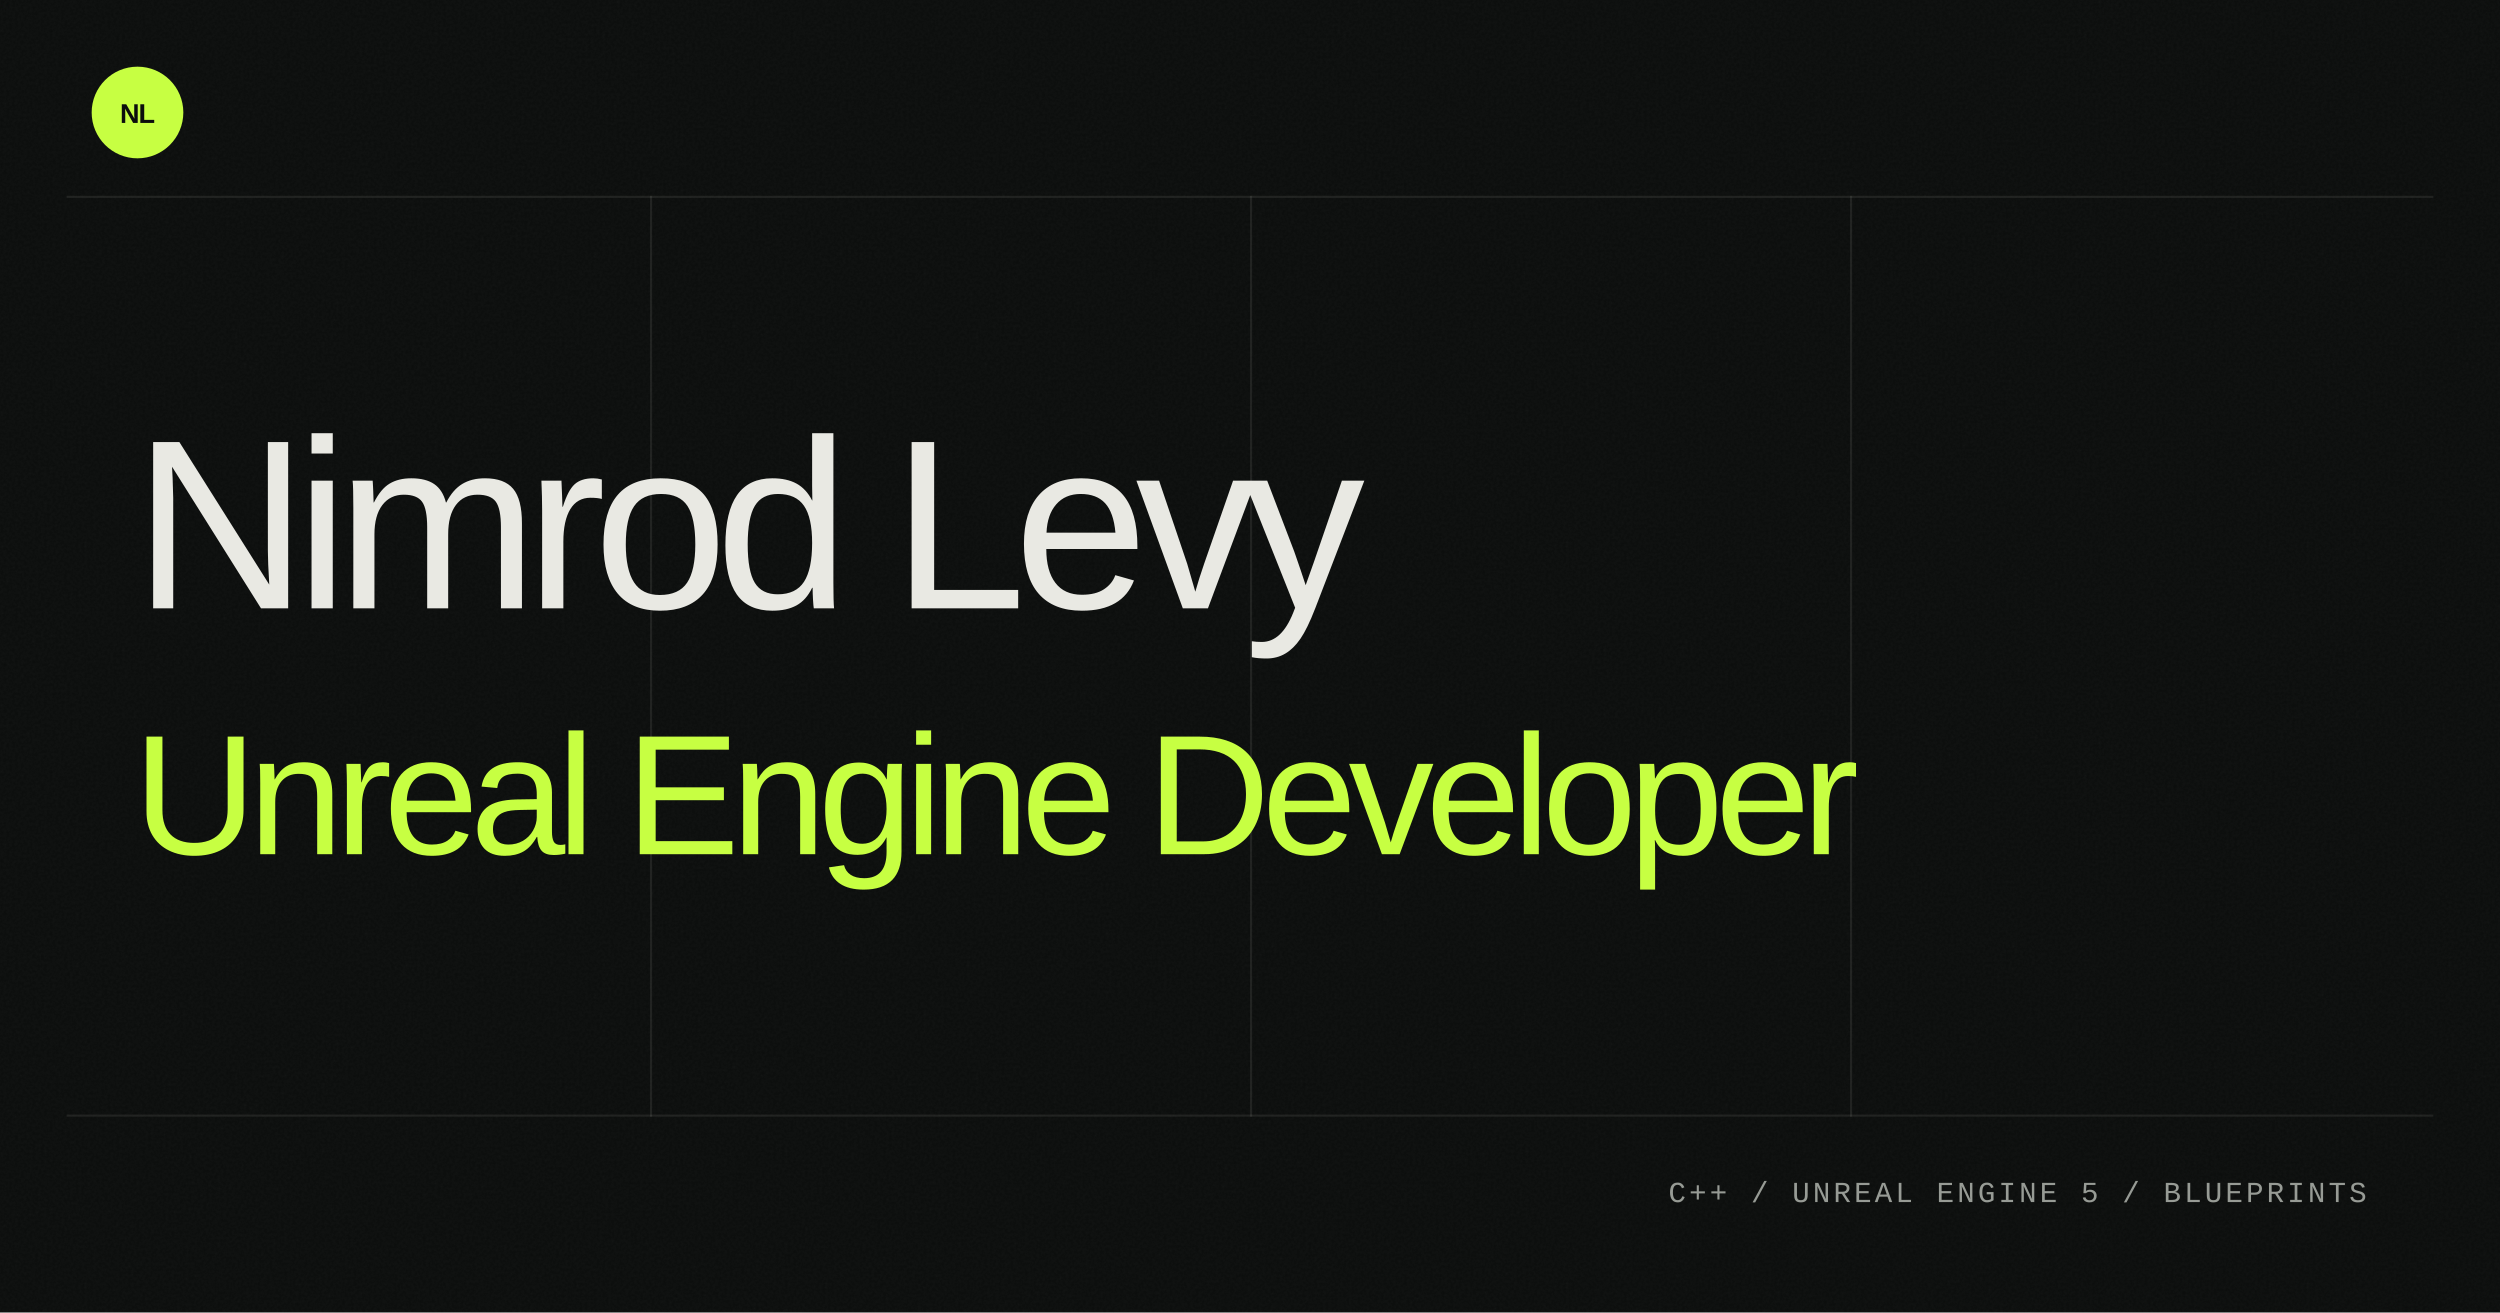
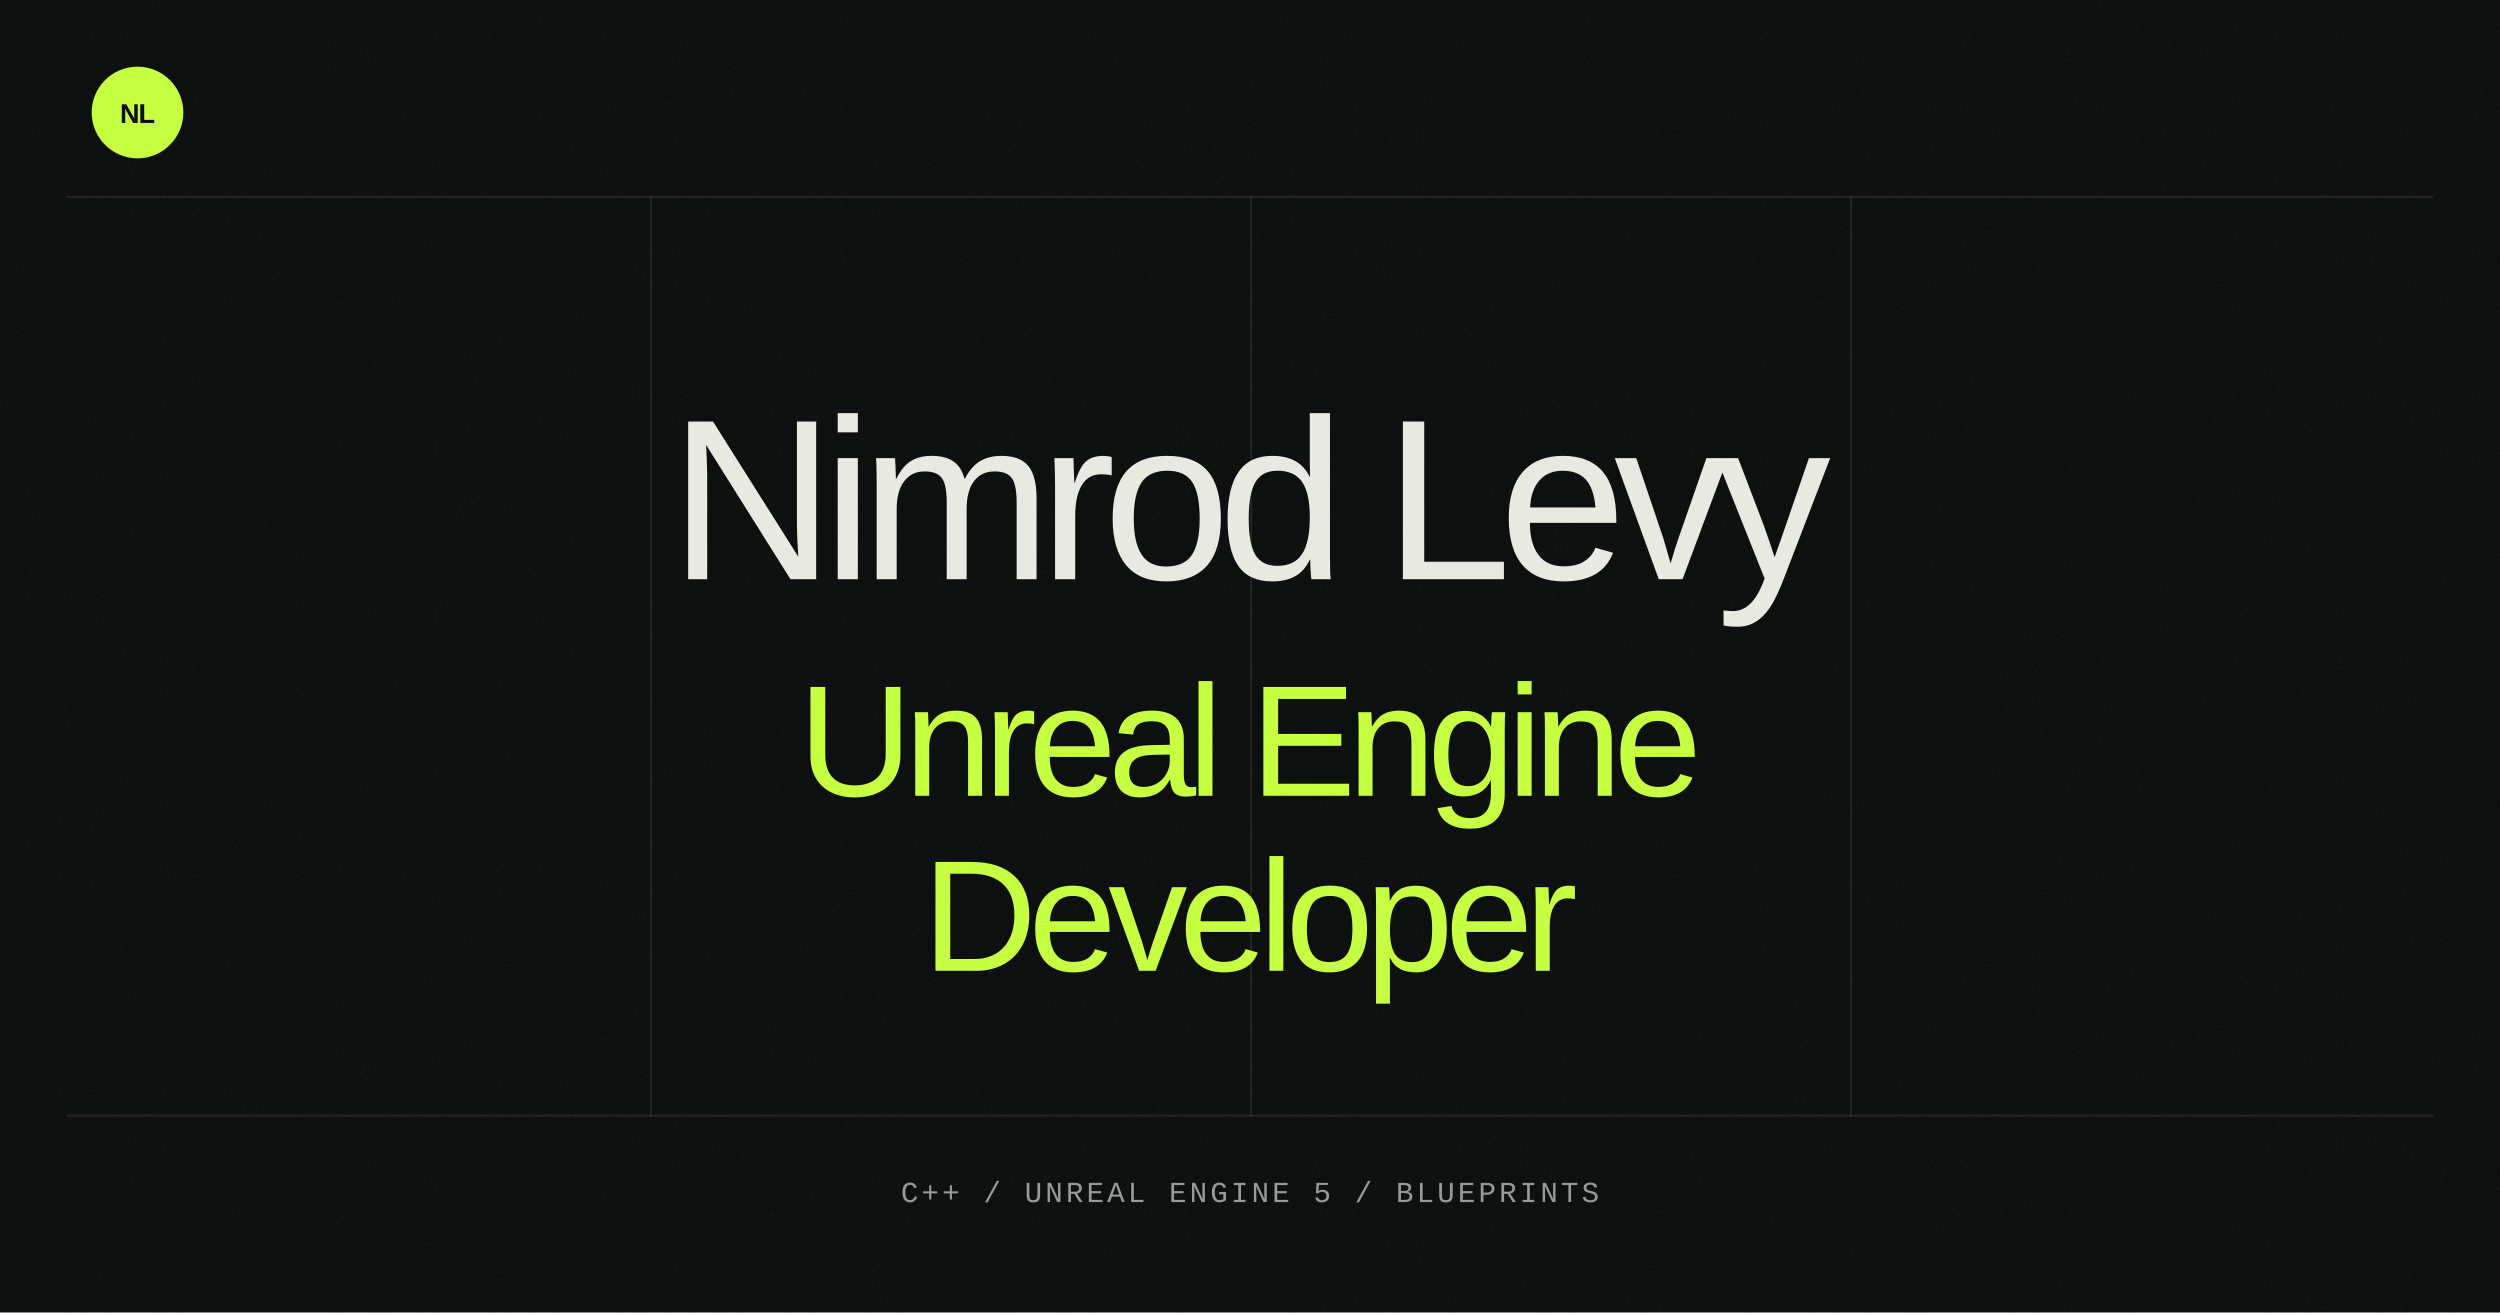
<svg xmlns="http://www.w3.org/2000/svg" width="1200" height="630" viewBox="0 0 1200 630">
  <defs>
    <filter id="noise" x="0" y="0" width="100%" height="100%">
      <feTurbulence type="fractalNoise" baseFrequency="0.72" numOctaves="3" stitchTiles="stitch" />
      <feColorMatrix type="saturate" values="0" />
      <feComponentTransfer>
        <feFuncA type="table" tableValues="0 0.06" />
      </feComponentTransfer>
    </filter>
  </defs>
  <rect width="1200" height="630" fill="#0b0d0c" />
  <g stroke="#e9e9e3" stroke-opacity="0.09">
    <path d="M32 94.5H1168M32 535.5H1168" />
    <path d="M312.5 94V536M600.5 94V536M888.5 94V536" />
  </g>
  <rect width="1200" height="630" filter="url(#noise)" opacity="0.6" />
  <circle cx="66" cy="54" r="22" fill="#c7ff42" />
  <text x="66" y="59" fill="#0b0d0c" font-family="Arial, sans-serif" font-size="13" font-weight="700" letter-spacing="-0.5" text-anchor="middle">NL</text>
-   <text x="64" y="292" fill="#e9e9e3" font-family="Arial, sans-serif" font-size="116" font-weight="400" letter-spacing="-6">Nimrod Levy</text>
-   <text x="64" y="410" fill="#c7ff42" font-family="Arial, sans-serif" font-size="82" font-weight="400" letter-spacing="-4">Unreal Engine Developer</text>
-   <text x="1136" y="577" fill="#979b95" font-family="'Courier New', monospace" font-size="14" letter-spacing="1.5" text-anchor="end">C++  /  UNREAL ENGINE 5  /  BLUEPRINTS</text>
+   <text x="600" y="278" fill="#e9e9e3" font-family="Arial, sans-serif" font-size="110" font-weight="400" letter-spacing="-6" text-anchor="middle">Nimrod Levy</text>
+   <text x="600" y="382" fill="#c7ff42" font-family="Arial, sans-serif" font-size="76" font-weight="400" letter-spacing="-4" text-anchor="middle">Unreal Engine</text>
+   <text x="600" y="466" fill="#c7ff42" font-family="Arial, sans-serif" font-size="76" font-weight="400" letter-spacing="-4" text-anchor="middle">Developer</text>
+   <text x="600" y="577" fill="#979b95" font-family="'Courier New', monospace" font-size="14" letter-spacing="1.5" text-anchor="middle">C++  /  UNREAL ENGINE 5  /  BLUEPRINTS</text>
</svg>
